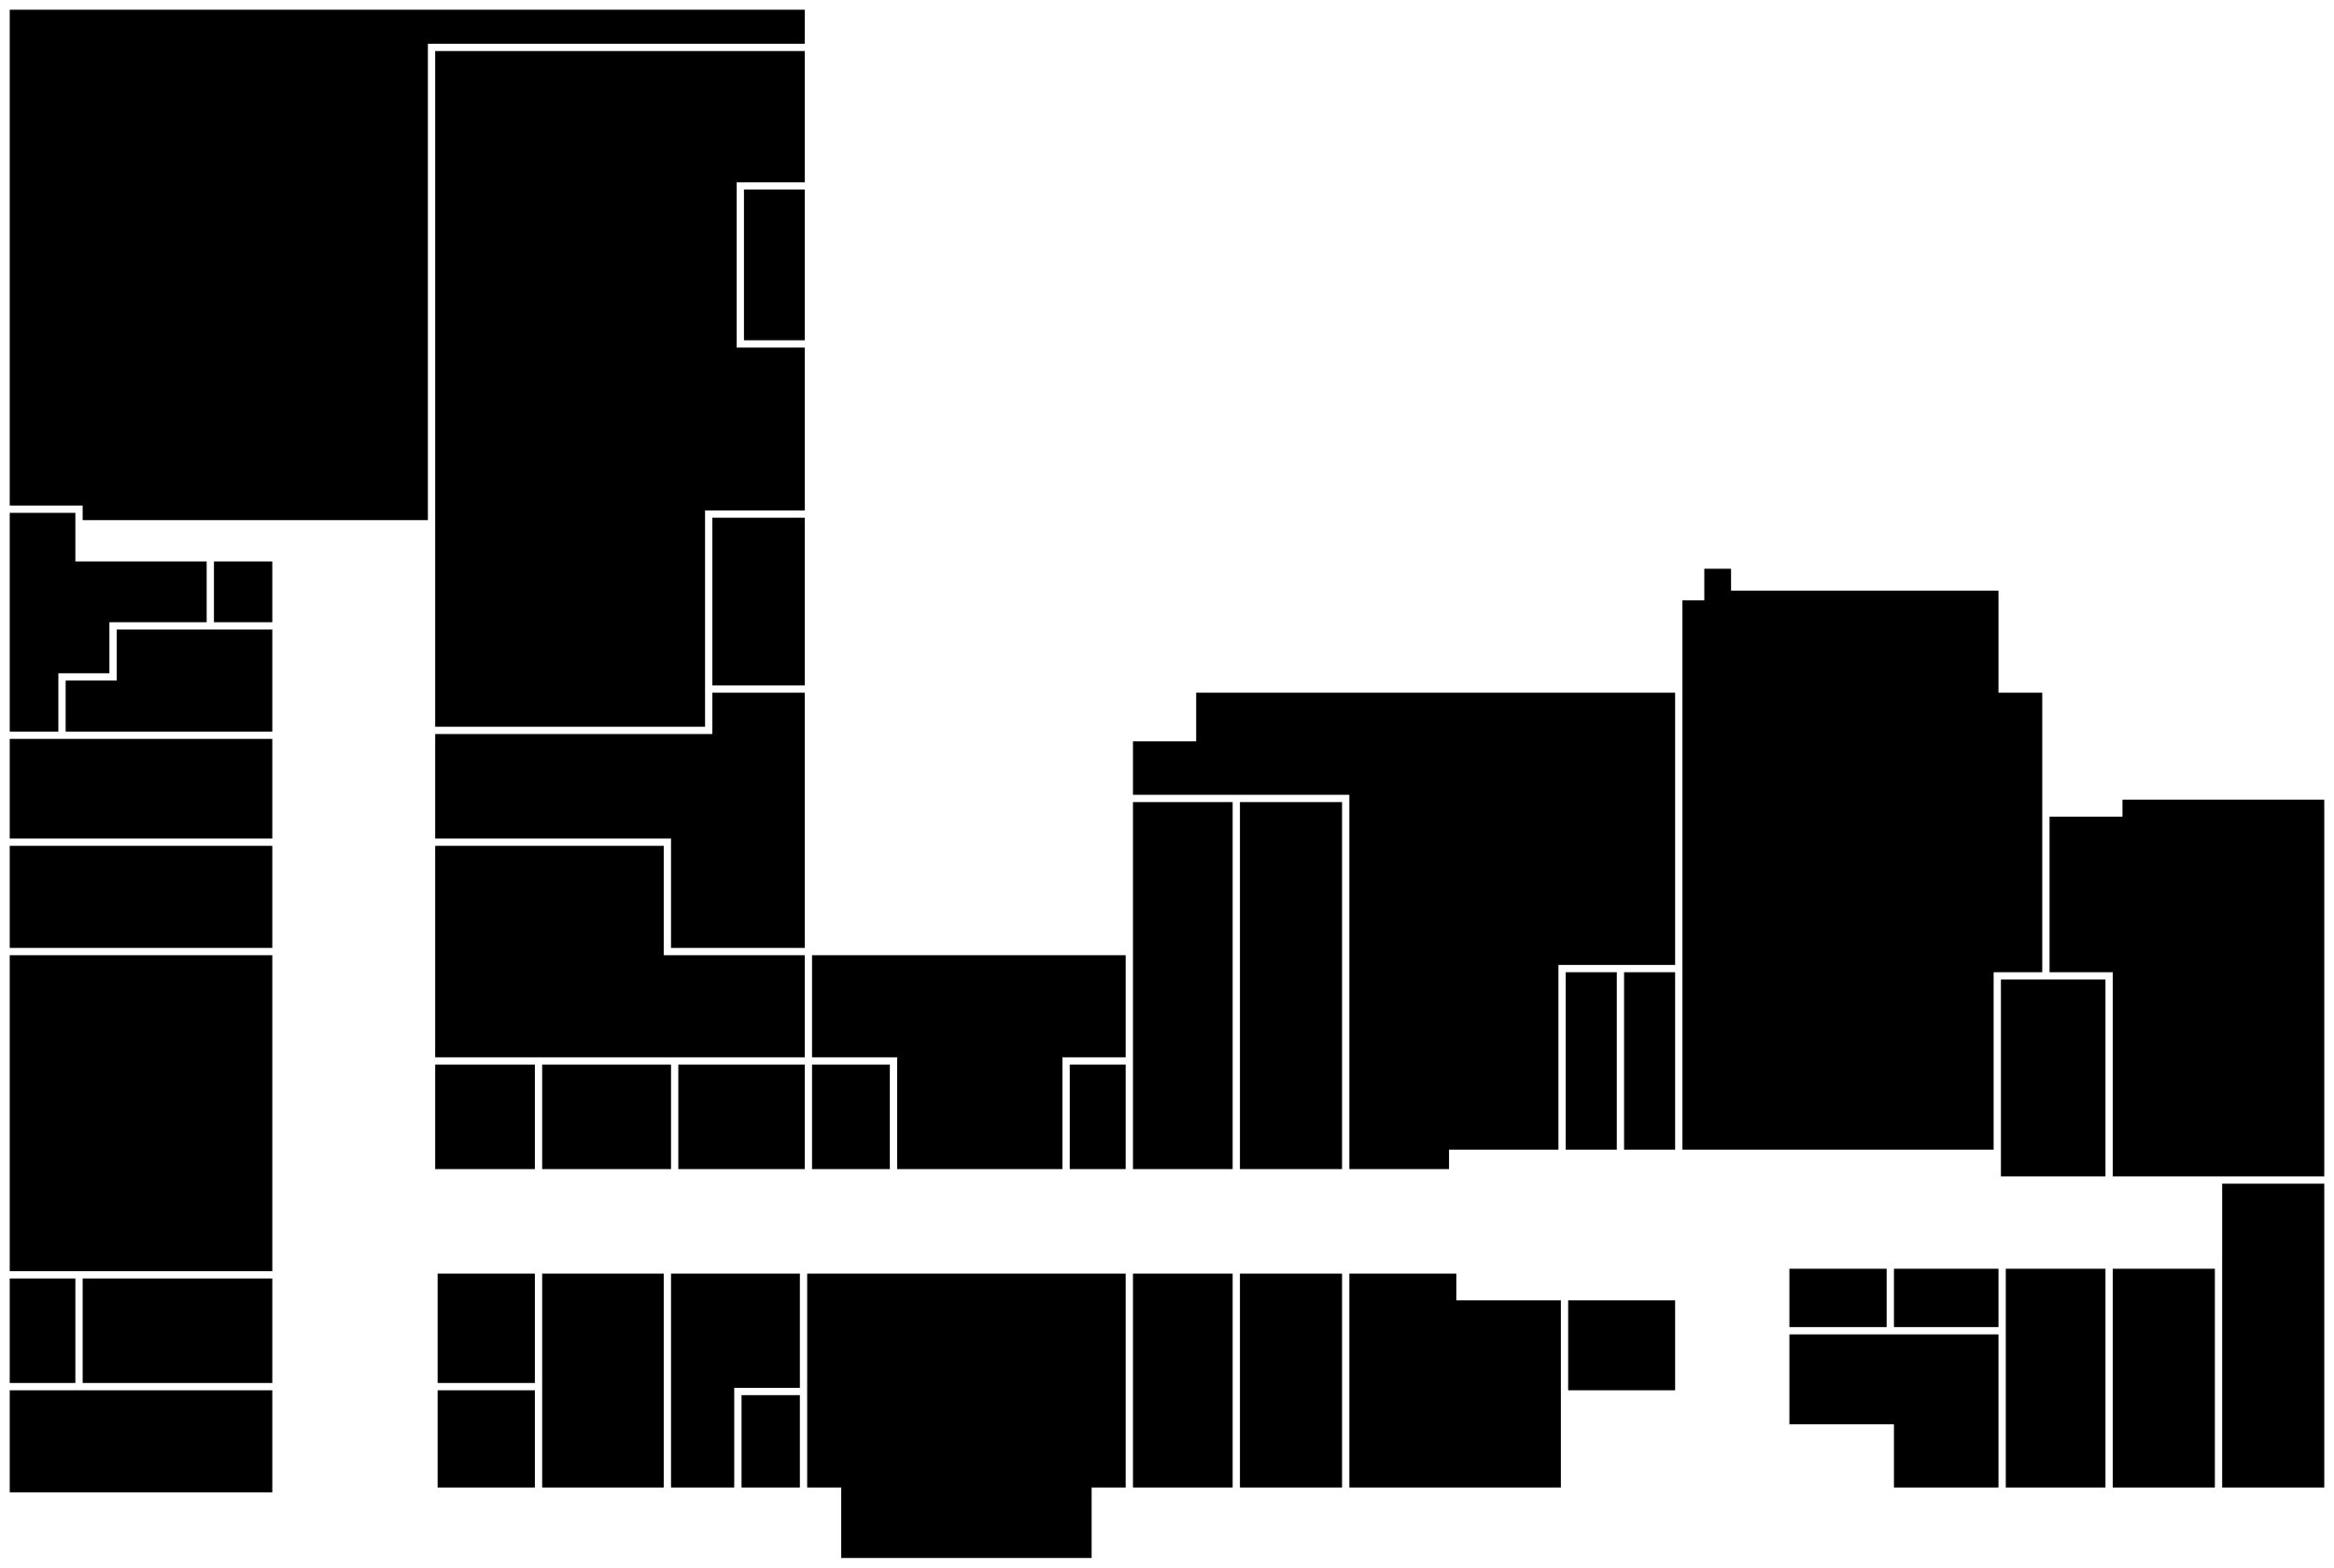
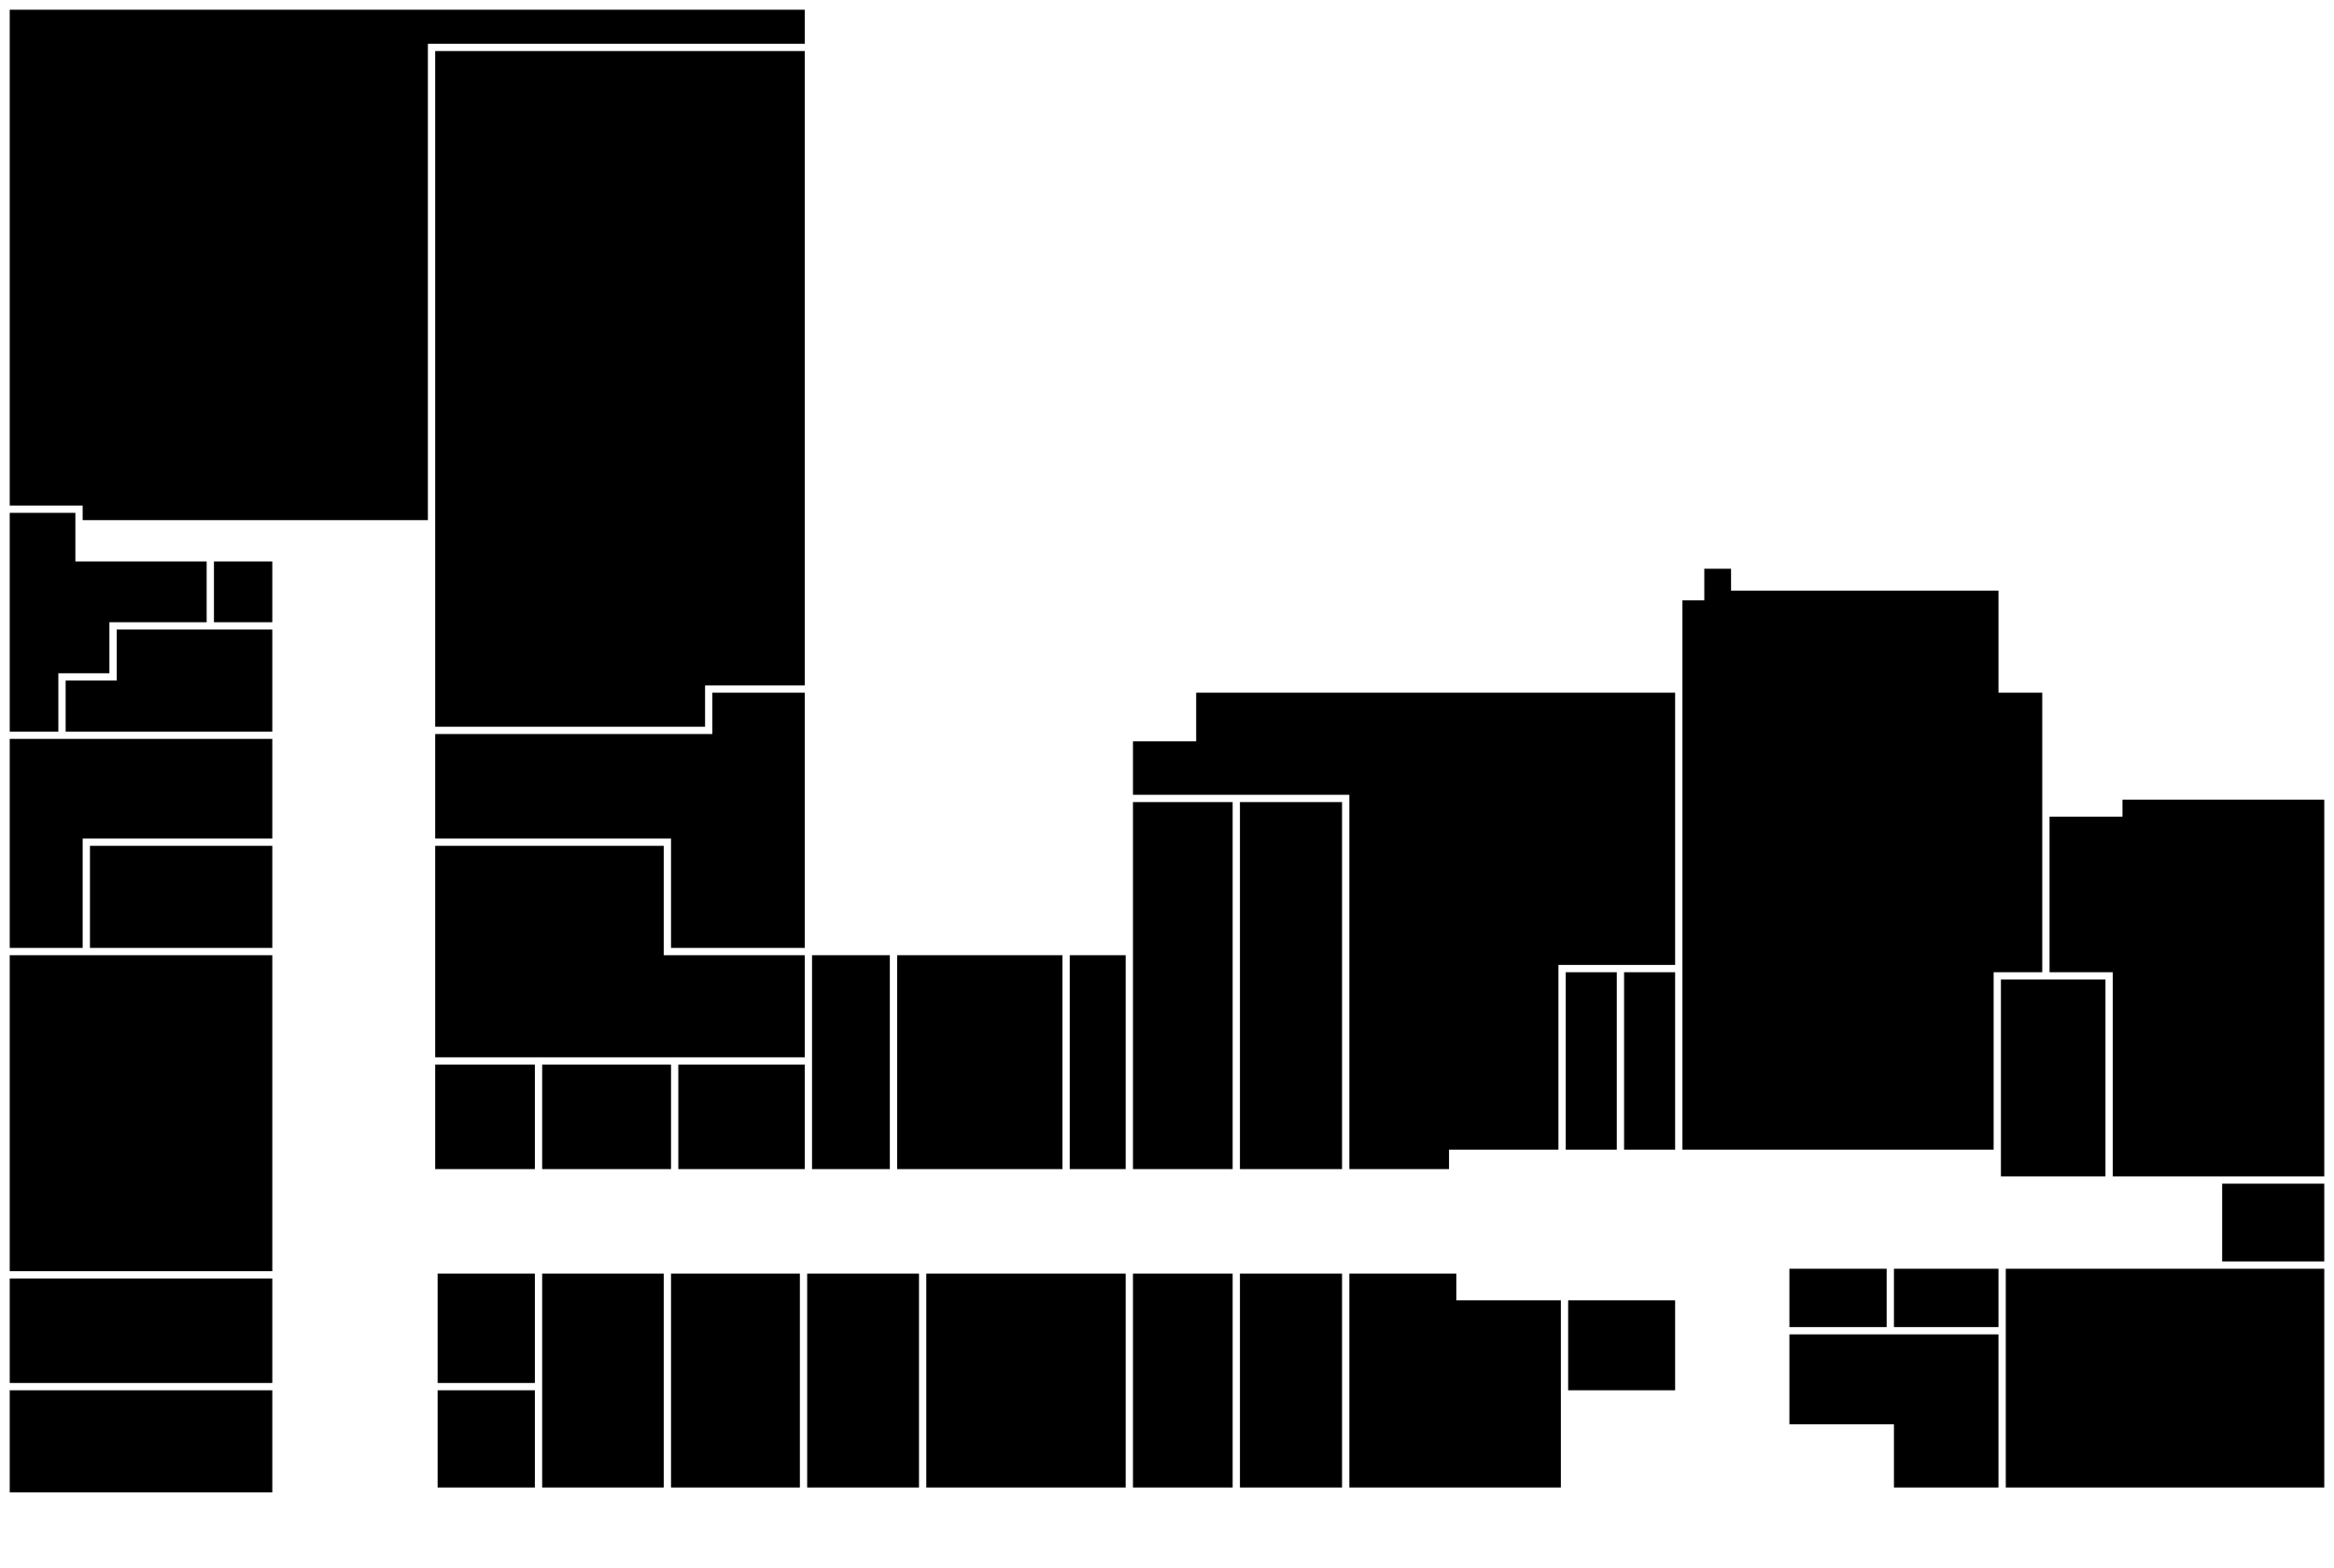
<svg xmlns="http://www.w3.org/2000/svg" version="1.0" width="960pt" height="645pt" viewBox="0 0 960 645" preserveAspectRatio="xMidYMid meet">
  <g transform="translate(0,645) scale(0.1,-0.1)" fill="#000000" stroke="none">
    <path d="M40 5390 l0 -1020 150 0 150 0 0 -30 0 -30 710 0 710 0 0 980 0 980 775 0 775 0 0 70 0 70 -1635 0 -1635 0 0 -1020z" />
-     <path d="M1790 4850 l0 -1390 555 0 555 0 0 445 0 445 205 0 205 0 0 335 0 335 -140 0 -140 0 0 340 0 340 140 0 140 0 0 270 0 270 -760 0 -760 0 0 -1390z" />
-     <path d="M3060 5360 l0 -310 125 0 125 0 0 310 0 310 -125 0 -125 0 0 -310z" />
+     <path d="M1790 4850 l0 -1390 555 0 555 0 0 85 0 85 205 0 205 0 0 1305 0 1305 -760 0 -760 0 0 -1390z" />
    <path d="M40 3890 l0 -450 100 0 100 0 0 120 0 120 105 0 105 0 0 105 0 105 200 0 200 0 0 125 0 125 -270 0 -270 0 0 100 0 100 -135 0 -135 0 0 -450z" />
-     <path d="M2930 3975 l0 -345 190 0 190 0 0 345 0 345 -190 0 -190 0 0 -345z" />
    <path d="M880 4015 l0 -125 120 0 120 0 0 125 0 125 -120 0 -120 0 0 -125z" />
    <path d="M7010 4045 l0 -65 -45 0 -45 0 0 -1130 0 -1130 640 0 640 0 0 365 0 365 100 0 100 0 0 575 0 575 -90 0 -90 0 0 210 0 210 -550 0 -550 0 0 45 0 45 -55 0 -55 0 0 -65z" />
    <path d="M480 3755 l0 -105 -105 0 -105 0 0 -105 0 -105 425 0 425 0 0 210 0 210 -320 0 -320 0 0 -105z" />
    <path d="M2930 3515 l0 -85 -570 0 -570 0 0 -215 0 -215 485 0 485 0 0 -225 0 -225 275 0 275 0 0 525 0 525 -190 0 -190 0 0 -85z" />
    <path d="M4920 3500 l0 -100 -130 0 -130 0 0 -110 0 -110 445 0 445 0 0 -770 0 -770 205 0 205 0 0 40 0 40 225 0 225 0 0 380 0 380 240 0 240 0 0 560 0 560 -985 0 -985 0 0 -100z" />
-     <path d="M40 3205 l0 -205 540 0 540 0 0 205 0 205 -540 0 -540 0 0 -205z" />
+     <path d="M40 2980 l0 -430 150 0 150 0 0 225 0 225 390 0 390 0 0 205 0 205 -540 0 -540 0 0 -430z" />
    <path d="M8730 3125 l0 -35 -150 0 -150 0 0 -320 0 -320 130 0 130 0 0 -420 0 -420 435 0 435 0 0 775 0 775 -415 0 -415 0 0 -35z" />
    <path d="M4660 2395 l0 -755 205 0 205 0 0 755 0 755 -205 0 -205 0 0 -755z" />
    <path d="M5100 2395 l0 -755 210 0 210 0 0 755 0 755 -210 0 -210 0 0 -755z" />
-     <path d="M40 2760 l0 -210 540 0 540 0 0 210 0 210 -540 0 -540 0 0 -210z" />
+     <path d="M370 2760 l0 -210 375 0 375 0 0 210 0 210 -375 0 -375 0 0 -210z" />
    <path d="M1790 2535 l0 -435 760 0 760 0 0 210 0 210 -290 0 -290 0 0 225 0 225 -470 0 -470 0 0 -435z" />
    <path d="M40 1870 l0 -650 540 0 540 0 0 650 0 650 -540 0 -540 0 0 -650z" />
-     <path d="M3340 2310 l0 -210 175 0 175 0 0 -230 0 -230 340 0 340 0 0 230 0 230 130 0 130 0 0 210 0 210 -645 0 -645 0 0 -210z" />
+     <path d="M3340 2080 l0 -440 160 0 160 0 0 440 0 440 -160 0 -160 0 0 -440z" />
+     <path d="M3690 2080 l0 -440 340 0 340 0 0 440 0 440 -340 0 -340 0 0 -440z" />
+     <path d="M4400 2080 l0 -440 115 0 115 0 0 440 0 440 -115 0 -115 0 0 -440z" />
    <path d="M6440 2085 l0 -365 105 0 105 0 0 365 0 365 -105 0 -105 0 0 -365z" />
    <path d="M6680 2085 l0 -365 105 0 105 0 0 365 0 365 -105 0 -105 0 0 -365z" />
    <path d="M8230 2015 l0 -405 215 0 215 0 0 405 0 405 -215 0 -215 0 0 -405z" />
    <path d="M1790 1855 l0 -215 205 0 205 0 0 215 0 215 -205 0 -205 0 0 -215z" />
    <path d="M2230 1855 l0 -215 265 0 265 0 0 215 0 215 -265 0 -265 0 0 -215z" />
    <path d="M2790 1855 l0 -215 260 0 260 0 0 215 0 215 -260 0 -260 0 0 -215z" />
-     <path d="M3340 1855 l0 -215 160 0 160 0 0 215 0 215 -160 0 -160 0 0 -215z" />
-     <path d="M4400 1855 l0 -215 115 0 115 0 0 215 0 215 -115 0 -115 0 0 -215z" />
-     <path d="M9140 955 l0 -625 210 0 210 0 0 625 0 625 -210 0 -210 0 0 -625z" />
+     <path d="M9140 1420 l0 -160 210 0 210 0 0 160 0 160 -210 0 -210 0 0 -160z" />
    <path d="M7360 1110 l0 -120 200 0 200 0 0 120 0 120 -200 0 -200 0 0 -120z" />
    <path d="M7790 1110 l0 -120 215 0 215 0 0 120 0 120 -215 0 -215 0 0 -120z" />
-     <path d="M8250 780 l0 -450 205 0 205 0 0 450 0 450 -205 0 -205 0 0 -450z" />
-     <path d="M8690 780 l0 -450 210 0 210 0 0 450 0 450 -210 0 -210 0 0 -450z" />
+     <path d="M8250 780 l0 -450 655 0 655 0 0 450 0 450 -655 0 -655 0 0 -450z" />
    <path d="M1800 985 l0 -225 200 0 200 0 0 225 0 225 -200 0 -200 0 0 -225z" />
    <path d="M2230 770 l0 -440 250 0 250 0 0 440 0 440 -250 0 -250 0 0 -440z" />
-     <path d="M2760 770 l0 -440 130 0 130 0 0 205 0 205 135 0 135 0 0 235 0 235 -265 0 -265 0 0 -440z" />
-     <path d="M3320 770 l0 -440 70 0 70 0 0 -145 0 -145 515 0 515 0 0 145 0 145 70 0 70 0 0 440 0 440 -655 0 -655 0 0 -440z" />
+     <path d="M2760 770 l0 -440 265 0 265 0 0 440 0 440 -265 0 -265 0 0 -440z" />
+     <path d="M3320 770 l0 -440 230 0 230 0 0 440 0 440 -230 0 -230 0 0 -440z" />
+     <path d="M3810 770 l0 -440 410 0 410 0 0 440 0 440 -410 0 -410 0 0 -440z" />
    <path d="M4660 770 l0 -440 205 0 205 0 0 440 0 440 -205 0 -205 0 0 -440z" />
    <path d="M5100 770 l0 -440 210 0 210 0 0 440 0 440 -210 0 -210 0 0 -440z" />
    <path d="M5550 770 l0 -440 435 0 435 0 0 385 0 385 -215 0 -215 0 0 55 0 55 -220 0 -220 0 0 -440z" />
-     <path d="M40 975 l0 -215 135 0 135 0 0 215 0 215 -135 0 -135 0 0 -215z" />
-     <path d="M340 975 l0 -215 390 0 390 0 0 215 0 215 -390 0 -390 0 0 -215z" />
+     <path d="M40 975 l0 -215 540 0 540 0 0 215 0 215 -540 0 -540 0 0 -215z" />
    <path d="M6450 915 l0 -185 220 0 220 0 0 185 0 185 -220 0 -220 0 0 -185z" />
    <path d="M7360 775 l0 -185 215 0 215 0 0 -130 0 -130 215 0 215 0 0 315 0 315 -430 0 -430 0 0 -185z" />
    <path d="M40 520 l0 -210 540 0 540 0 0 210 0 210 -540 0 -540 0 0 -210z" />
    <path d="M1800 530 l0 -200 200 0 200 0 0 200 0 200 -200 0 -200 0 0 -200z" />
-     <path d="M3050 520 l0 -190 120 0 120 0 0 190 0 190 -120 0 -120 0 0 -190z" />
  </g>
</svg>
